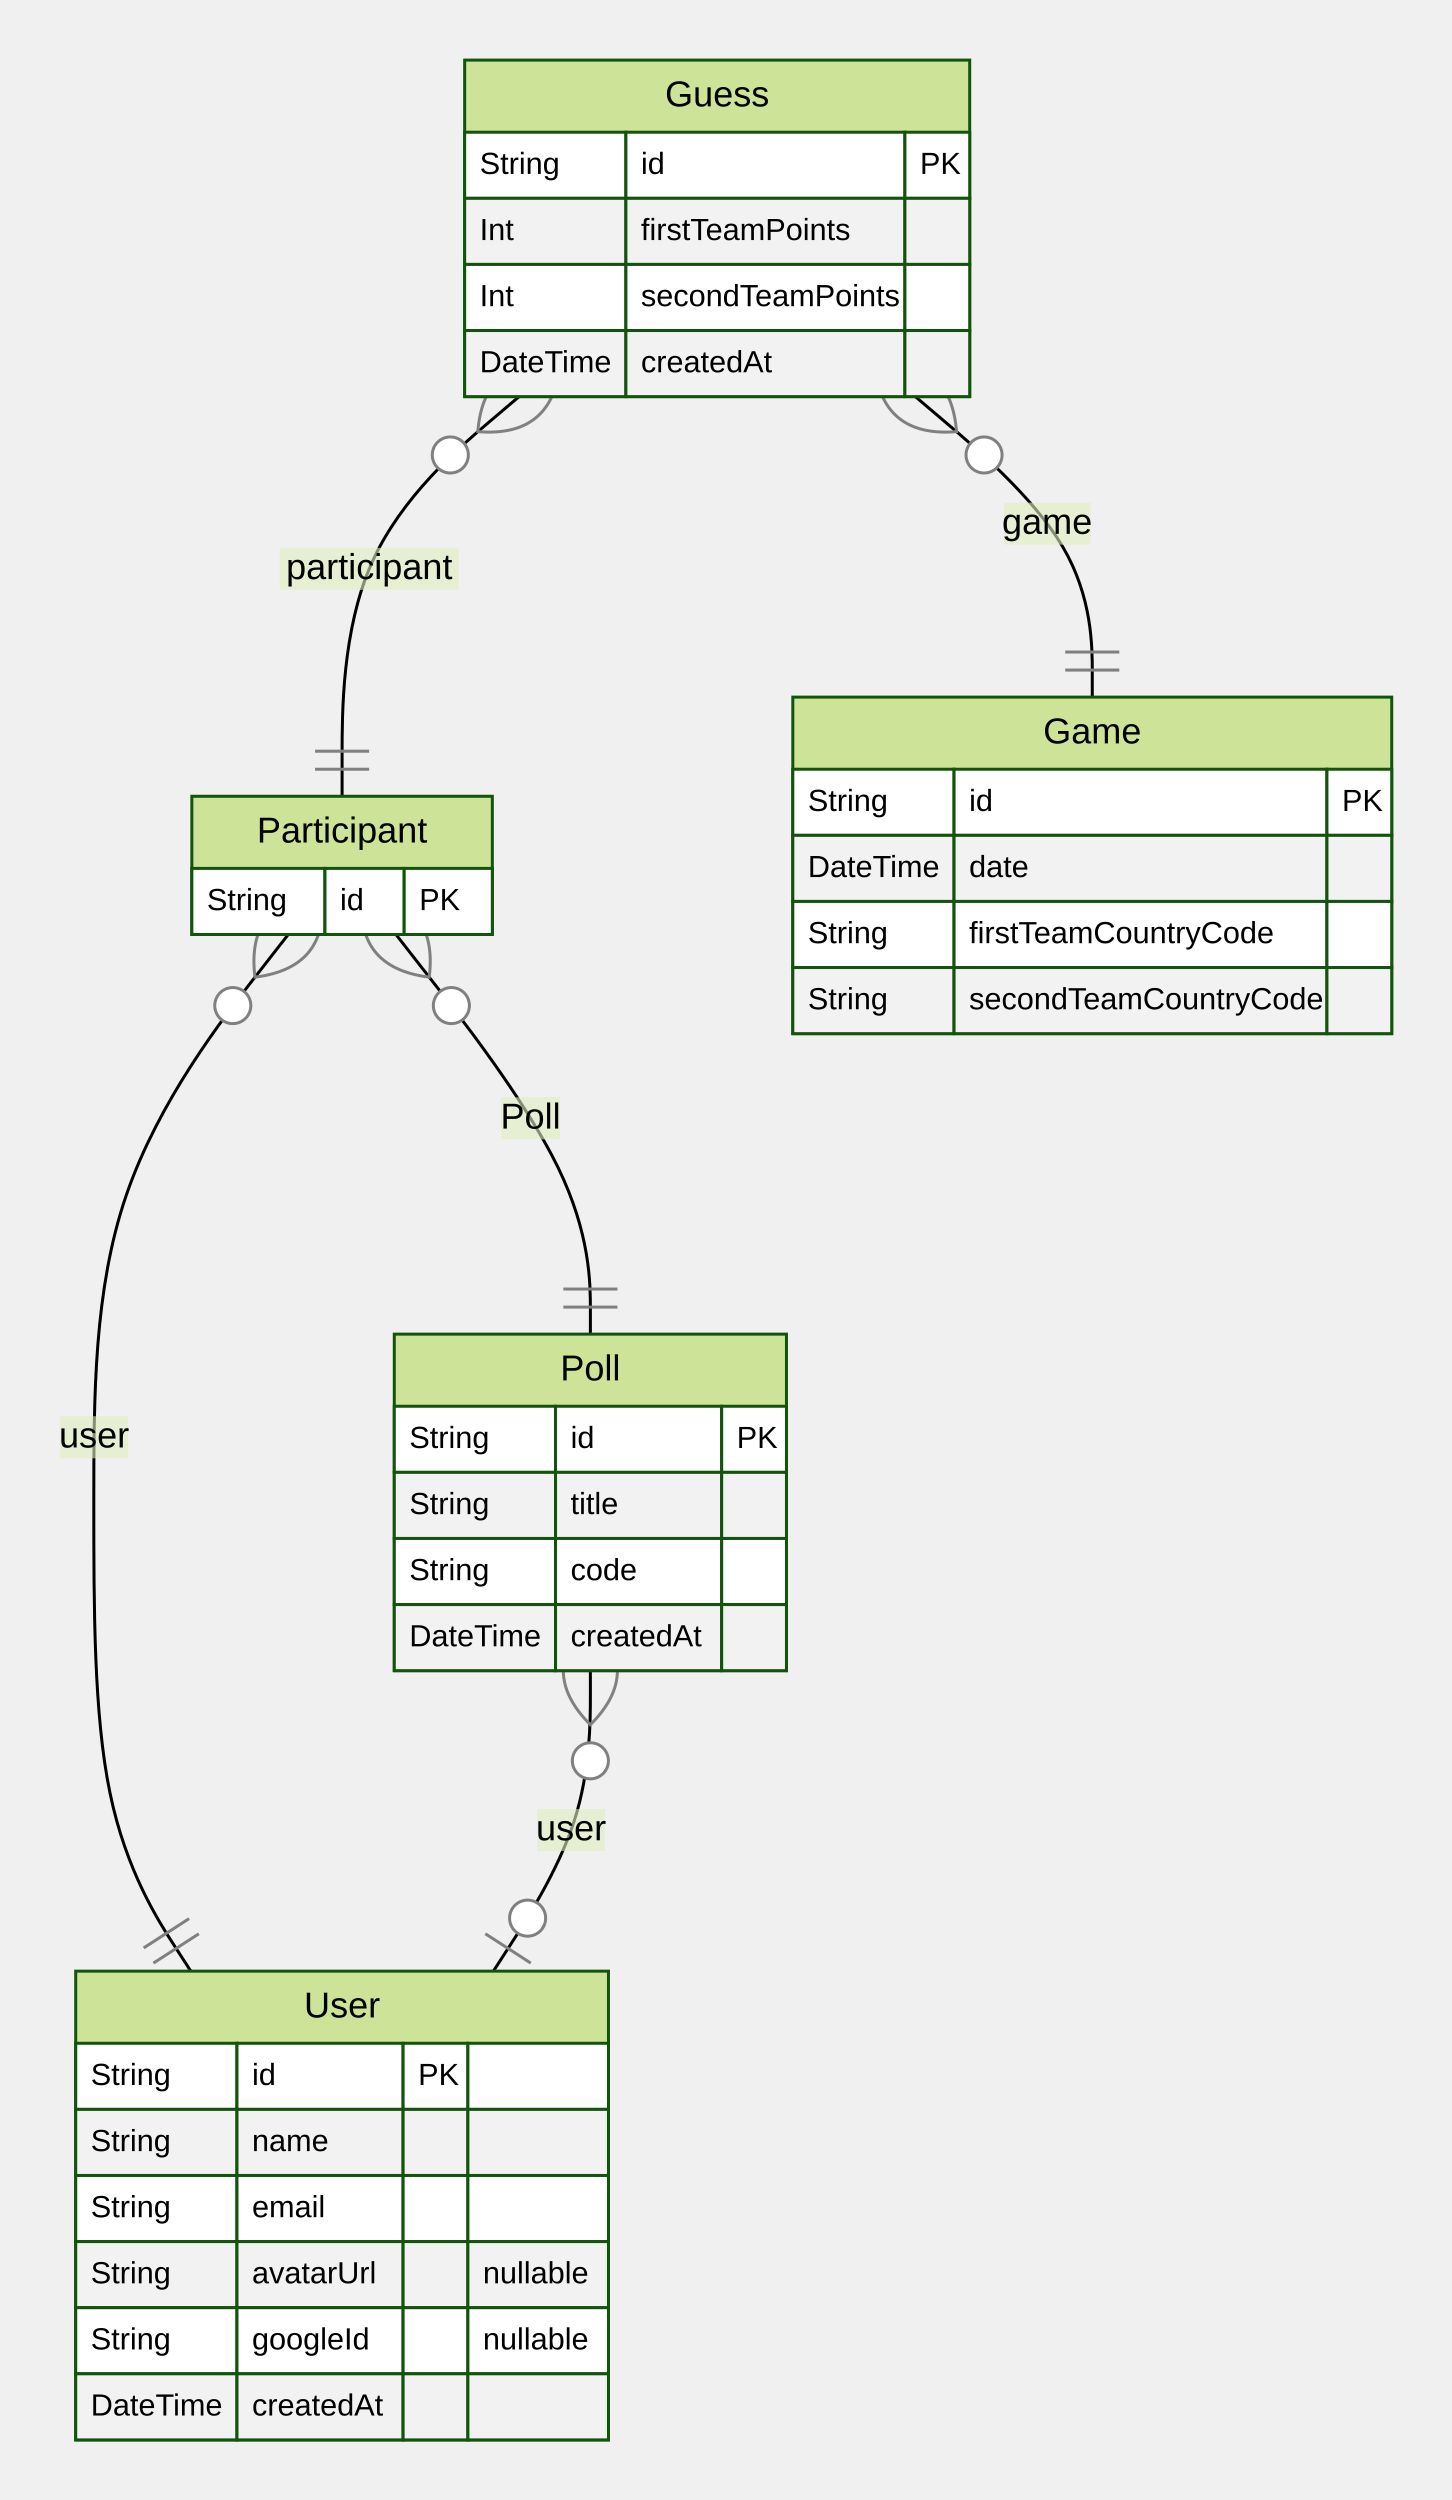
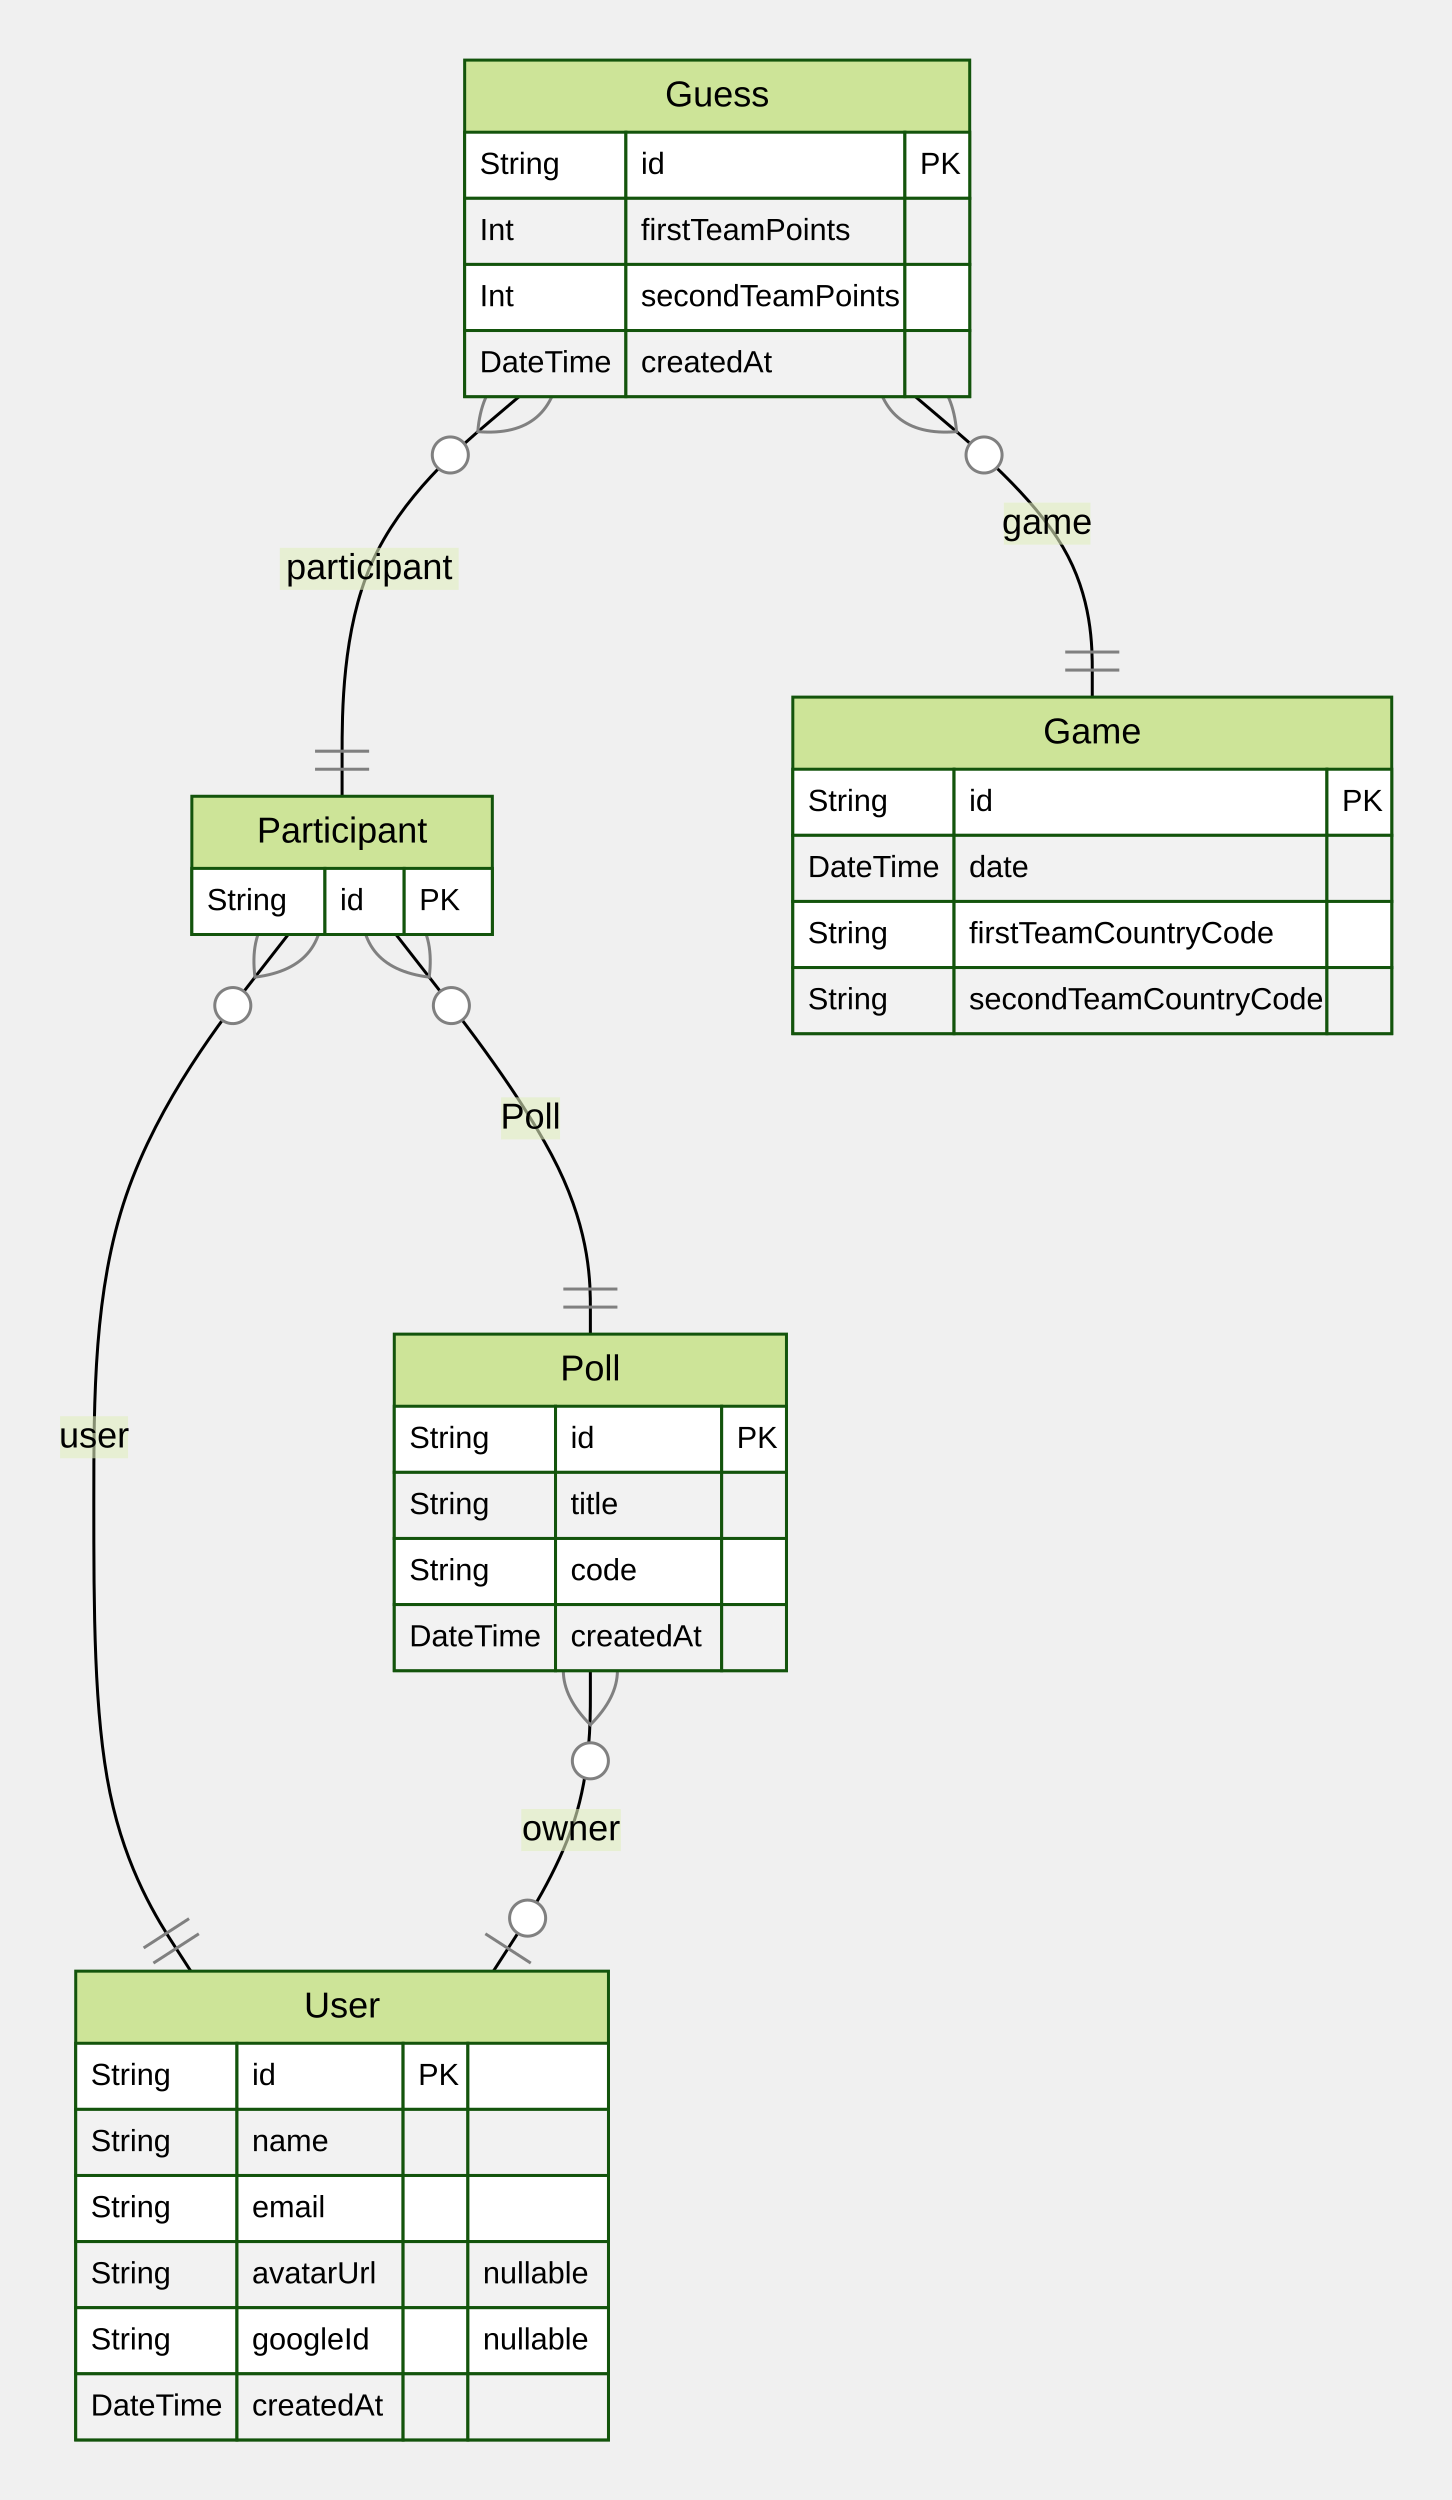
<svg xmlns="http://www.w3.org/2000/svg" aria-labelledby="chart-title-mermaid-0 chart-desc-mermaid-0" role="img" viewBox="-5.2 0 483.169 832" style="max-width: 483.169px; background-color: white;" width="100%" id="mermaid-0">
  <style>#mermaid-0 {font-family:"trebuchet ms",verdana,arial,sans-serif;font-size:16px;fill:#000000;}#mermaid-0 .error-icon{fill:#552222;}#mermaid-0 .error-text{fill:#552222;stroke:#552222;}#mermaid-0 .edge-thickness-normal{stroke-width:2px;}#mermaid-0 .edge-thickness-thick{stroke-width:3.5px;}#mermaid-0 .edge-pattern-solid{stroke-dasharray:0;}#mermaid-0 .edge-pattern-dashed{stroke-dasharray:3;}#mermaid-0 .edge-pattern-dotted{stroke-dasharray:2;}#mermaid-0 .marker{fill:#000000;stroke:#000000;}#mermaid-0 .marker.cross{stroke:#000000;}#mermaid-0 svg{font-family:"trebuchet ms",verdana,arial,sans-serif;font-size:16px;}#mermaid-0 .entityBox{fill:#cde498;stroke:#13540c;}#mermaid-0 .attributeBoxOdd{fill:#ffffff;stroke:#13540c;}#mermaid-0 .attributeBoxEven{fill:#f2f2f2;stroke:#13540c;}#mermaid-0 .relationshipLabelBox{fill:hsl(78.158, 58.462%, 84.51%);opacity:0.7;background-color:hsl(78.158, 58.462%, 84.51%);}#mermaid-0 .relationshipLabelBox rect{opacity:0.5;}#mermaid-0 .relationshipLine{stroke:#000000;}#mermaid-0 :root{--mermaid-font-family:"trebuchet ms",verdana,arial,sans-serif;}</style>
  <g />
  <defs>
    <marker orient="auto" markerHeight="18" markerWidth="18" refY="9" refX="0" id="ONLY_ONE_START">
      <path d="M9,0 L9,18 M15,0 L15,18" fill="none" stroke="gray" />
    </marker>
  </defs>
  <defs>
    <marker orient="auto" markerHeight="18" markerWidth="18" refY="9" refX="18" id="ONLY_ONE_END">
      <path d="M3,0 L3,18 M9,0 L9,18" fill="none" stroke="gray" />
    </marker>
  </defs>
  <defs>
    <marker orient="auto" markerHeight="18" markerWidth="30" refY="9" refX="0" id="ZERO_OR_ONE_START">
      <circle r="6" cy="9" cx="21" fill="white" stroke="gray" />
      <path d="M9,0 L9,18" fill="none" stroke="gray" />
    </marker>
  </defs>
  <defs>
    <marker orient="auto" markerHeight="18" markerWidth="30" refY="9" refX="30" id="ZERO_OR_ONE_END">
      <circle r="6" cy="9" cx="9" fill="white" stroke="gray" />
      <path d="M21,0 L21,18" fill="none" stroke="gray" />
    </marker>
  </defs>
  <defs>
    <marker orient="auto" markerHeight="36" markerWidth="45" refY="18" refX="18" id="ONE_OR_MORE_START">
      <path d="M0,18 Q 18,0 36,18 Q 18,36 0,18 M42,9 L42,27" fill="none" stroke="gray" />
    </marker>
  </defs>
  <defs>
    <marker orient="auto" markerHeight="36" markerWidth="45" refY="18" refX="27" id="ONE_OR_MORE_END">
      <path d="M3,9 L3,27 M9,18 Q27,0 45,18 Q27,36 9,18" fill="none" stroke="gray" />
    </marker>
  </defs>
  <defs>
    <marker orient="auto" markerHeight="36" markerWidth="57" refY="18" refX="18" id="ZERO_OR_MORE_START">
      <circle r="6" cy="18" cx="48" fill="white" stroke="gray" />
      <path d="M0,18 Q18,0 36,18 Q18,36 0,18" fill="none" stroke="gray" />
    </marker>
  </defs>
  <defs>
    <marker orient="auto" markerHeight="36" markerWidth="57" refY="18" refX="39" id="ZERO_OR_MORE_END">
      <circle r="6" cy="18" cx="9" fill="white" stroke="gray" />
      <path d="M21,18 Q39,0 57,18 Q39,36 21,18" fill="none" stroke="gray" />
    </marker>
  </defs>
  <path marker-start="url(#ZERO_OR_MORE_START)" marker-end="url(#ONLY_ONE_END)" fill="none" stroke="gray" d="M126.577,311L137.361,324.833C148.144,338.667,169.711,366.333,180.494,388.5C191.277,410.667,191.277,427.333,191.277,435.667L191.277,444" class="er relationshipLine" />
  <path marker-start="url(#ZERO_OR_MORE_START)" marker-end="url(#ONLY_ONE_END)" fill="none" stroke="gray" d="M90.72,311L79.936,324.833C69.153,338.667,47.586,366.333,36.803,397.833C26.02,429.333,26.02,464.667,26.02,500C26.02,535.333,26.02,570.667,31.399,596.667C36.779,622.667,47.537,639.333,52.917,647.667L58.296,656" class="er relationshipLine" />
  <path marker-start="url(#ZERO_OR_MORE_START)" marker-end="url(#ONLY_ONE_END)" fill="none" stroke="gray" d="M299.426,132L309.24,140.333C319.054,148.667,338.681,165.333,348.495,182C358.309,198.667,358.309,215.333,358.309,223.667L358.309,232" class="er relationshipLine" />
  <path marker-start="url(#ZERO_OR_MORE_START)" marker-end="url(#ONLY_ONE_END)" fill="none" stroke="gray" d="M167.531,132L157.717,140.333C147.903,148.667,128.276,165.333,118.462,187.5C108.648,209.667,108.648,237.333,108.648,251.167L108.648,265" class="er relationshipLine" />
  <path marker-start="url(#ZERO_OR_MORE_START)" marker-end="url(#ZERO_OR_ONE_END)" fill="none" stroke="gray" d="M191.277,556L191.277,564.333C191.277,572.667,191.277,589.333,185.898,606C180.518,622.667,169.759,639.333,164.38,647.667L159,656" class="er relationshipLine" />
  <g transform="translate(58.64844,265 )" id="Participant">
    <rect height="46" width="100" y="0" x="0" stroke="gray" fill-opacity="100%" fill="honeydew" class="er entityBox" />
    <text transform="translate(50,12)" style="font-family: &quot;trebuchet ms&quot;, verdana, arial, sans-serif;; font-size: 12px" text-anchor="middle" dominant-baseline="middle" y="0" x="0" id="entity-Participant" class="er entityLabel">Participant</text>
    <rect height="22" width="44.297" y="24" x="0" stroke="gray" fill-opacity="100%" fill="honeydew" class="er attributeBoxOdd" />
    <text transform="translate(5,35)" style="font-family: &quot;trebuchet ms&quot;, verdana, arial, sans-serif;; font-size: 10.2px" text-anchor="left" dominant-baseline="middle" y="0" x="0" id="entity-Participant-attr-1-type" class="er entityLabel">String</text>
    <rect height="22" width="26.367" y="24" x="44.297" stroke="gray" fill-opacity="100%" fill="honeydew" class="er attributeBoxOdd" />
    <text transform="translate(49.29688,35)" style="font-family: &quot;trebuchet ms&quot;, verdana, arial, sans-serif;; font-size: 10.2px" text-anchor="left" dominant-baseline="middle" y="0" x="0" id="entity-Participant-attr-1-name" class="er entityLabel">id</text>
    <rect height="22" width="29.336" y="24" x="70.664" stroke="gray" fill-opacity="100%" fill="honeydew" class="er attributeBoxOdd" />
    <text transform="translate(75.66406,35)" style="font-family: &quot;trebuchet ms&quot;, verdana, arial, sans-serif;; font-size: 10.2px" text-anchor="left" dominant-baseline="middle" y="0" x="0" id="entity-Participant-attr-1-key" class="er entityLabel">PK</text>
  </g>
  <g transform="translate(20,656 )" id="User">
    <rect height="156" width="177.297" y="0" x="0" stroke="gray" fill-opacity="100%" fill="honeydew" class="er entityBox" />
    <text transform="translate(88.64844,12)" style="font-family: &quot;trebuchet ms&quot;, verdana, arial, sans-serif;; font-size: 12px" text-anchor="middle" dominant-baseline="middle" y="0" x="0" id="entity-User" class="er entityLabel">User</text>
    <rect height="22" width="53.664" y="24" x="0" stroke="gray" fill-opacity="100%" fill="honeydew" class="er attributeBoxOdd" />
    <text transform="translate(5,35)" style="font-family: &quot;trebuchet ms&quot;, verdana, arial, sans-serif;; font-size: 10.2px" text-anchor="left" dominant-baseline="middle" y="0" x="0" id="entity-User-attr-1-type" class="er entityLabel">String</text>
    <rect height="22" width="55.289" y="24" x="53.664" stroke="gray" fill-opacity="100%" fill="honeydew" class="er attributeBoxOdd" />
    <text transform="translate(58.66406,35)" style="font-family: &quot;trebuchet ms&quot;, verdana, arial, sans-serif;; font-size: 10.2px" text-anchor="left" dominant-baseline="middle" y="0" x="0" id="entity-User-attr-1-name" class="er entityLabel">id</text>
    <rect height="22" width="21.562" y="24" x="108.953" stroke="gray" fill-opacity="100%" fill="honeydew" class="er attributeBoxOdd" />
    <text transform="translate(113.9531,35)" style="font-family: &quot;trebuchet ms&quot;, verdana, arial, sans-serif;; font-size: 10.2px" text-anchor="left" dominant-baseline="middle" y="0" x="0" id="entity-User-attr-1-key" class="er entityLabel">PK</text>
    <rect height="22" width="46.781" y="24" x="130.516" stroke="gray" fill-opacity="100%" fill="honeydew" class="er attributeBoxOdd" />
    <text transform="translate(135.5156,35)" style="font-family: &quot;trebuchet ms&quot;, verdana, arial, sans-serif;; font-size: 10.2px" text-anchor="left" dominant-baseline="middle" y="0" x="0" id="entity-User-attr-1-comment" class="er entityLabel" />
    <rect height="22" width="53.664" y="46" x="0" stroke="gray" fill-opacity="100%" fill="honeydew" class="er attributeBoxEven" />
    <text transform="translate(5,57)" style="font-family: &quot;trebuchet ms&quot;, verdana, arial, sans-serif;; font-size: 10.2px" text-anchor="left" dominant-baseline="middle" y="0" x="0" id="entity-User-attr-2-type" class="er entityLabel">String</text>
    <rect height="22" width="55.289" y="46" x="53.664" stroke="gray" fill-opacity="100%" fill="honeydew" class="er attributeBoxEven" />
    <text transform="translate(58.66406,57)" style="font-family: &quot;trebuchet ms&quot;, verdana, arial, sans-serif;; font-size: 10.2px" text-anchor="left" dominant-baseline="middle" y="0" x="0" id="entity-User-attr-2-name" class="er entityLabel">name</text>
    <rect height="22" width="21.562" y="46" x="108.953" stroke="gray" fill-opacity="100%" fill="honeydew" class="er attributeBoxEven" />
    <text transform="translate(113.9531,57)" style="font-family: &quot;trebuchet ms&quot;, verdana, arial, sans-serif;; font-size: 10.2px" text-anchor="left" dominant-baseline="middle" y="0" x="0" id="entity-User-attr-2-key" class="er entityLabel" />
    <rect height="22" width="46.781" y="46" x="130.516" stroke="gray" fill-opacity="100%" fill="honeydew" class="er attributeBoxEven" />
    <text transform="translate(135.5156,57)" style="font-family: &quot;trebuchet ms&quot;, verdana, arial, sans-serif;; font-size: 10.2px" text-anchor="left" dominant-baseline="middle" y="0" x="0" id="entity-User-attr-2-comment" class="er entityLabel" />
    <rect height="22" width="53.664" y="68" x="0" stroke="gray" fill-opacity="100%" fill="honeydew" class="er attributeBoxOdd" />
    <text transform="translate(5,79)" style="font-family: &quot;trebuchet ms&quot;, verdana, arial, sans-serif;; font-size: 10.2px" text-anchor="left" dominant-baseline="middle" y="0" x="0" id="entity-User-attr-3-type" class="er entityLabel">String</text>
    <rect height="22" width="55.289" y="68" x="53.664" stroke="gray" fill-opacity="100%" fill="honeydew" class="er attributeBoxOdd" />
    <text transform="translate(58.66406,79)" style="font-family: &quot;trebuchet ms&quot;, verdana, arial, sans-serif;; font-size: 10.2px" text-anchor="left" dominant-baseline="middle" y="0" x="0" id="entity-User-attr-3-name" class="er entityLabel">email</text>
    <rect height="22" width="21.562" y="68" x="108.953" stroke="gray" fill-opacity="100%" fill="honeydew" class="er attributeBoxOdd" />
    <text transform="translate(113.9531,79)" style="font-family: &quot;trebuchet ms&quot;, verdana, arial, sans-serif;; font-size: 10.2px" text-anchor="left" dominant-baseline="middle" y="0" x="0" id="entity-User-attr-3-key" class="er entityLabel" />
    <rect height="22" width="46.781" y="68" x="130.516" stroke="gray" fill-opacity="100%" fill="honeydew" class="er attributeBoxOdd" />
    <text transform="translate(135.5156,79)" style="font-family: &quot;trebuchet ms&quot;, verdana, arial, sans-serif;; font-size: 10.2px" text-anchor="left" dominant-baseline="middle" y="0" x="0" id="entity-User-attr-3-comment" class="er entityLabel" />
    <rect height="22" width="53.664" y="90" x="0" stroke="gray" fill-opacity="100%" fill="honeydew" class="er attributeBoxEven" />
    <text transform="translate(5,101)" style="font-family: &quot;trebuchet ms&quot;, verdana, arial, sans-serif;; font-size: 10.2px" text-anchor="left" dominant-baseline="middle" y="0" x="0" id="entity-User-attr-4-type" class="er entityLabel">String</text>
    <rect height="22" width="55.289" y="90" x="53.664" stroke="gray" fill-opacity="100%" fill="honeydew" class="er attributeBoxEven" />
    <text transform="translate(58.66406,101)" style="font-family: &quot;trebuchet ms&quot;, verdana, arial, sans-serif;; font-size: 10.2px" text-anchor="left" dominant-baseline="middle" y="0" x="0" id="entity-User-attr-4-name" class="er entityLabel">avatarUrl</text>
    <rect height="22" width="21.562" y="90" x="108.953" stroke="gray" fill-opacity="100%" fill="honeydew" class="er attributeBoxEven" />
    <text transform="translate(113.9531,101)" style="font-family: &quot;trebuchet ms&quot;, verdana, arial, sans-serif;; font-size: 10.2px" text-anchor="left" dominant-baseline="middle" y="0" x="0" id="entity-User-attr-4-key" class="er entityLabel" />
    <rect height="22" width="46.781" y="90" x="130.516" stroke="gray" fill-opacity="100%" fill="honeydew" class="er attributeBoxEven" />
    <text transform="translate(135.5156,101)" style="font-family: &quot;trebuchet ms&quot;, verdana, arial, sans-serif;; font-size: 10.2px" text-anchor="left" dominant-baseline="middle" y="0" x="0" id="entity-User-attr-4-comment" class="er entityLabel">nullable</text>
    <rect height="22" width="53.664" y="112" x="0" stroke="gray" fill-opacity="100%" fill="honeydew" class="er attributeBoxOdd" />
    <text transform="translate(5,123)" style="font-family: &quot;trebuchet ms&quot;, verdana, arial, sans-serif;; font-size: 10.2px" text-anchor="left" dominant-baseline="middle" y="0" x="0" id="entity-User-attr-5-type" class="er entityLabel">String</text>
    <rect height="22" width="55.289" y="112" x="53.664" stroke="gray" fill-opacity="100%" fill="honeydew" class="er attributeBoxOdd" />
    <text transform="translate(58.66406,123)" style="font-family: &quot;trebuchet ms&quot;, verdana, arial, sans-serif;; font-size: 10.2px" text-anchor="left" dominant-baseline="middle" y="0" x="0" id="entity-User-attr-5-name" class="er entityLabel">googleId</text>
    <rect height="22" width="21.562" y="112" x="108.953" stroke="gray" fill-opacity="100%" fill="honeydew" class="er attributeBoxOdd" />
    <text transform="translate(113.9531,123)" style="font-family: &quot;trebuchet ms&quot;, verdana, arial, sans-serif;; font-size: 10.2px" text-anchor="left" dominant-baseline="middle" y="0" x="0" id="entity-User-attr-5-key" class="er entityLabel" />
    <rect height="22" width="46.781" y="112" x="130.516" stroke="gray" fill-opacity="100%" fill="honeydew" class="er attributeBoxOdd" />
    <text transform="translate(135.5156,123)" style="font-family: &quot;trebuchet ms&quot;, verdana, arial, sans-serif;; font-size: 10.2px" text-anchor="left" dominant-baseline="middle" y="0" x="0" id="entity-User-attr-5-comment" class="er entityLabel">nullable</text>
    <rect height="22" width="53.664" y="134" x="0" stroke="gray" fill-opacity="100%" fill="honeydew" class="er attributeBoxEven" />
    <text transform="translate(5,145)" style="font-family: &quot;trebuchet ms&quot;, verdana, arial, sans-serif;; font-size: 10.2px" text-anchor="left" dominant-baseline="middle" y="0" x="0" id="entity-User-attr-6-type" class="er entityLabel">DateTime</text>
    <rect height="22" width="55.289" y="134" x="53.664" stroke="gray" fill-opacity="100%" fill="honeydew" class="er attributeBoxEven" />
    <text transform="translate(58.66406,145)" style="font-family: &quot;trebuchet ms&quot;, verdana, arial, sans-serif;; font-size: 10.2px" text-anchor="left" dominant-baseline="middle" y="0" x="0" id="entity-User-attr-6-name" class="er entityLabel">createdAt</text>
    <rect height="22" width="21.562" y="134" x="108.953" stroke="gray" fill-opacity="100%" fill="honeydew" class="er attributeBoxEven" />
    <text transform="translate(113.9531,145)" style="font-family: &quot;trebuchet ms&quot;, verdana, arial, sans-serif;; font-size: 10.2px" text-anchor="left" dominant-baseline="middle" y="0" x="0" id="entity-User-attr-6-key" class="er entityLabel" />
    <rect height="22" width="46.781" y="134" x="130.516" stroke="gray" fill-opacity="100%" fill="honeydew" class="er attributeBoxEven" />
    <text transform="translate(135.5156,145)" style="font-family: &quot;trebuchet ms&quot;, verdana, arial, sans-serif;; font-size: 10.2px" text-anchor="left" dominant-baseline="middle" y="0" x="0" id="entity-User-attr-6-comment" class="er entityLabel" />
  </g>
  <g transform="translate(258.6484,232 )" id="Game">
    <rect height="112" width="199.32" y="0" x="0" stroke="gray" fill-opacity="100%" fill="honeydew" class="er entityBox" />
    <text transform="translate(99.66016,12)" style="font-family: &quot;trebuchet ms&quot;, verdana, arial, sans-serif;; font-size: 12px" text-anchor="middle" dominant-baseline="middle" y="0" x="0" id="entity-Game" class="er entityLabel">Game</text>
    <rect height="22" width="53.664" y="24" x="0" stroke="gray" fill-opacity="100%" fill="honeydew" class="er attributeBoxOdd" />
    <text transform="translate(5,35)" style="font-family: &quot;trebuchet ms&quot;, verdana, arial, sans-serif;; font-size: 10.2px" text-anchor="left" dominant-baseline="middle" y="0" x="0" id="entity-Game-attr-1-type" class="er entityLabel">String</text>
    <rect height="22" width="124.094" y="24" x="53.664" stroke="gray" fill-opacity="100%" fill="honeydew" class="er attributeBoxOdd" />
    <text transform="translate(58.66406,35)" style="font-family: &quot;trebuchet ms&quot;, verdana, arial, sans-serif;; font-size: 10.2px" text-anchor="left" dominant-baseline="middle" y="0" x="0" id="entity-Game-attr-1-name" class="er entityLabel">id</text>
    <rect height="22" width="21.562" y="24" x="177.758" stroke="gray" fill-opacity="100%" fill="honeydew" class="er attributeBoxOdd" />
    <text transform="translate(182.7578,35)" style="font-family: &quot;trebuchet ms&quot;, verdana, arial, sans-serif;; font-size: 10.2px" text-anchor="left" dominant-baseline="middle" y="0" x="0" id="entity-Game-attr-1-key" class="er entityLabel">PK</text>
    <rect height="22" width="53.664" y="46" x="0" stroke="gray" fill-opacity="100%" fill="honeydew" class="er attributeBoxEven" />
    <text transform="translate(5,57)" style="font-family: &quot;trebuchet ms&quot;, verdana, arial, sans-serif;; font-size: 10.2px" text-anchor="left" dominant-baseline="middle" y="0" x="0" id="entity-Game-attr-2-type" class="er entityLabel">DateTime</text>
    <rect height="22" width="124.094" y="46" x="53.664" stroke="gray" fill-opacity="100%" fill="honeydew" class="er attributeBoxEven" />
    <text transform="translate(58.66406,57)" style="font-family: &quot;trebuchet ms&quot;, verdana, arial, sans-serif;; font-size: 10.2px" text-anchor="left" dominant-baseline="middle" y="0" x="0" id="entity-Game-attr-2-name" class="er entityLabel">date</text>
    <rect height="22" width="21.562" y="46" x="177.758" stroke="gray" fill-opacity="100%" fill="honeydew" class="er attributeBoxEven" />
    <text transform="translate(182.7578,57)" style="font-family: &quot;trebuchet ms&quot;, verdana, arial, sans-serif;; font-size: 10.2px" text-anchor="left" dominant-baseline="middle" y="0" x="0" id="entity-Game-attr-2-key" class="er entityLabel" />
    <rect height="22" width="53.664" y="68" x="0" stroke="gray" fill-opacity="100%" fill="honeydew" class="er attributeBoxOdd" />
    <text transform="translate(5,79)" style="font-family: &quot;trebuchet ms&quot;, verdana, arial, sans-serif;; font-size: 10.2px" text-anchor="left" dominant-baseline="middle" y="0" x="0" id="entity-Game-attr-3-type" class="er entityLabel">String</text>
    <rect height="22" width="124.094" y="68" x="53.664" stroke="gray" fill-opacity="100%" fill="honeydew" class="er attributeBoxOdd" />
    <text transform="translate(58.66406,79)" style="font-family: &quot;trebuchet ms&quot;, verdana, arial, sans-serif;; font-size: 10.2px" text-anchor="left" dominant-baseline="middle" y="0" x="0" id="entity-Game-attr-3-name" class="er entityLabel">firstTeamCountryCode</text>
    <rect height="22" width="21.562" y="68" x="177.758" stroke="gray" fill-opacity="100%" fill="honeydew" class="er attributeBoxOdd" />
    <text transform="translate(182.7578,79)" style="font-family: &quot;trebuchet ms&quot;, verdana, arial, sans-serif;; font-size: 10.2px" text-anchor="left" dominant-baseline="middle" y="0" x="0" id="entity-Game-attr-3-key" class="er entityLabel" />
    <rect height="22" width="53.664" y="90" x="0" stroke="gray" fill-opacity="100%" fill="honeydew" class="er attributeBoxEven" />
    <text transform="translate(5,101)" style="font-family: &quot;trebuchet ms&quot;, verdana, arial, sans-serif;; font-size: 10.2px" text-anchor="left" dominant-baseline="middle" y="0" x="0" id="entity-Game-attr-4-type" class="er entityLabel">String</text>
    <rect height="22" width="124.094" y="90" x="53.664" stroke="gray" fill-opacity="100%" fill="honeydew" class="er attributeBoxEven" />
    <text transform="translate(58.66406,101)" style="font-family: &quot;trebuchet ms&quot;, verdana, arial, sans-serif;; font-size: 10.2px" text-anchor="left" dominant-baseline="middle" y="0" x="0" id="entity-Game-attr-4-name" class="er entityLabel">secondTeamCountryCode</text>
    <rect height="22" width="21.562" y="90" x="177.758" stroke="gray" fill-opacity="100%" fill="honeydew" class="er attributeBoxEven" />
    <text transform="translate(182.7578,101)" style="font-family: &quot;trebuchet ms&quot;, verdana, arial, sans-serif;; font-size: 10.2px" text-anchor="left" dominant-baseline="middle" y="0" x="0" id="entity-Game-attr-4-key" class="er entityLabel" />
  </g>
  <g transform="translate(149.4395,20 )" id="Guess">
    <rect height="112" width="168.078" y="0" x="0" stroke="gray" fill-opacity="100%" fill="honeydew" class="er entityBox" />
    <text transform="translate(84.03906,12)" style="font-family: &quot;trebuchet ms&quot;, verdana, arial, sans-serif;; font-size: 12px" text-anchor="middle" dominant-baseline="middle" y="0" x="0" id="entity-Guess" class="er entityLabel">Guess</text>
    <rect height="22" width="53.664" y="24" x="0" stroke="gray" fill-opacity="100%" fill="honeydew" class="er attributeBoxOdd" />
    <text transform="translate(5,35)" style="font-family: &quot;trebuchet ms&quot;, verdana, arial, sans-serif;; font-size: 10.2px" text-anchor="left" dominant-baseline="middle" y="0" x="0" id="entity-Guess-attr-1-type" class="er entityLabel">String</text>
    <rect height="22" width="92.852" y="24" x="53.664" stroke="gray" fill-opacity="100%" fill="honeydew" class="er attributeBoxOdd" />
    <text transform="translate(58.66406,35)" style="font-family: &quot;trebuchet ms&quot;, verdana, arial, sans-serif;; font-size: 10.2px" text-anchor="left" dominant-baseline="middle" y="0" x="0" id="entity-Guess-attr-1-name" class="er entityLabel">id</text>
    <rect height="22" width="21.562" y="24" x="146.516" stroke="gray" fill-opacity="100%" fill="honeydew" class="er attributeBoxOdd" />
    <text transform="translate(151.5156,35)" style="font-family: &quot;trebuchet ms&quot;, verdana, arial, sans-serif;; font-size: 10.2px" text-anchor="left" dominant-baseline="middle" y="0" x="0" id="entity-Guess-attr-1-key" class="er entityLabel">PK</text>
    <rect height="22" width="53.664" y="46" x="0" stroke="gray" fill-opacity="100%" fill="honeydew" class="er attributeBoxEven" />
    <text transform="translate(5,57)" style="font-family: &quot;trebuchet ms&quot;, verdana, arial, sans-serif;; font-size: 10.2px" text-anchor="left" dominant-baseline="middle" y="0" x="0" id="entity-Guess-attr-2-type" class="er entityLabel">Int</text>
    <rect height="22" width="92.852" y="46" x="53.664" stroke="gray" fill-opacity="100%" fill="honeydew" class="er attributeBoxEven" />
    <text transform="translate(58.66406,57)" style="font-family: &quot;trebuchet ms&quot;, verdana, arial, sans-serif;; font-size: 10.2px" text-anchor="left" dominant-baseline="middle" y="0" x="0" id="entity-Guess-attr-2-name" class="er entityLabel">firstTeamPoints</text>
    <rect height="22" width="21.562" y="46" x="146.516" stroke="gray" fill-opacity="100%" fill="honeydew" class="er attributeBoxEven" />
    <text transform="translate(151.5156,57)" style="font-family: &quot;trebuchet ms&quot;, verdana, arial, sans-serif;; font-size: 10.2px" text-anchor="left" dominant-baseline="middle" y="0" x="0" id="entity-Guess-attr-2-key" class="er entityLabel" />
    <rect height="22" width="53.664" y="68" x="0" stroke="gray" fill-opacity="100%" fill="honeydew" class="er attributeBoxOdd" />
    <text transform="translate(5,79)" style="font-family: &quot;trebuchet ms&quot;, verdana, arial, sans-serif;; font-size: 10.2px" text-anchor="left" dominant-baseline="middle" y="0" x="0" id="entity-Guess-attr-3-type" class="er entityLabel">Int</text>
    <rect height="22" width="92.852" y="68" x="53.664" stroke="gray" fill-opacity="100%" fill="honeydew" class="er attributeBoxOdd" />
    <text transform="translate(58.66406,79)" style="font-family: &quot;trebuchet ms&quot;, verdana, arial, sans-serif;; font-size: 10.2px" text-anchor="left" dominant-baseline="middle" y="0" x="0" id="entity-Guess-attr-3-name" class="er entityLabel">secondTeamPoints</text>
    <rect height="22" width="21.562" y="68" x="146.516" stroke="gray" fill-opacity="100%" fill="honeydew" class="er attributeBoxOdd" />
    <text transform="translate(151.5156,79)" style="font-family: &quot;trebuchet ms&quot;, verdana, arial, sans-serif;; font-size: 10.2px" text-anchor="left" dominant-baseline="middle" y="0" x="0" id="entity-Guess-attr-3-key" class="er entityLabel" />
    <rect height="22" width="53.664" y="90" x="0" stroke="gray" fill-opacity="100%" fill="honeydew" class="er attributeBoxEven" />
    <text transform="translate(5,101)" style="font-family: &quot;trebuchet ms&quot;, verdana, arial, sans-serif;; font-size: 10.2px" text-anchor="left" dominant-baseline="middle" y="0" x="0" id="entity-Guess-attr-4-type" class="er entityLabel">DateTime</text>
    <rect height="22" width="92.852" y="90" x="53.664" stroke="gray" fill-opacity="100%" fill="honeydew" class="er attributeBoxEven" />
    <text transform="translate(58.66406,101)" style="font-family: &quot;trebuchet ms&quot;, verdana, arial, sans-serif;; font-size: 10.2px" text-anchor="left" dominant-baseline="middle" y="0" x="0" id="entity-Guess-attr-4-name" class="er entityLabel">createdAt</text>
    <rect height="22" width="21.562" y="90" x="146.516" stroke="gray" fill-opacity="100%" fill="honeydew" class="er attributeBoxEven" />
    <text transform="translate(151.5156,101)" style="font-family: &quot;trebuchet ms&quot;, verdana, arial, sans-serif;; font-size: 10.2px" text-anchor="left" dominant-baseline="middle" y="0" x="0" id="entity-Guess-attr-4-key" class="er entityLabel" />
  </g>
  <g transform="translate(126.0195,444 )" id="Poll">
    <rect height="112" width="130.516" y="0" x="0" stroke="gray" fill-opacity="100%" fill="honeydew" class="er entityBox" />
    <text transform="translate(65.25781,12)" style="font-family: &quot;trebuchet ms&quot;, verdana, arial, sans-serif;; font-size: 12px" text-anchor="middle" dominant-baseline="middle" y="0" x="0" id="entity-Poll" class="er entityLabel">Poll</text>
    <rect height="22" width="53.664" y="24" x="0" stroke="gray" fill-opacity="100%" fill="honeydew" class="er attributeBoxOdd" />
    <text transform="translate(5,35)" style="font-family: &quot;trebuchet ms&quot;, verdana, arial, sans-serif;; font-size: 10.2px" text-anchor="left" dominant-baseline="middle" y="0" x="0" id="entity-Poll-attr-1-type" class="er entityLabel">String</text>
    <rect height="22" width="55.289" y="24" x="53.664" stroke="gray" fill-opacity="100%" fill="honeydew" class="er attributeBoxOdd" />
    <text transform="translate(58.66406,35)" style="font-family: &quot;trebuchet ms&quot;, verdana, arial, sans-serif;; font-size: 10.2px" text-anchor="left" dominant-baseline="middle" y="0" x="0" id="entity-Poll-attr-1-name" class="er entityLabel">id</text>
    <rect height="22" width="21.562" y="24" x="108.953" stroke="gray" fill-opacity="100%" fill="honeydew" class="er attributeBoxOdd" />
    <text transform="translate(113.9531,35)" style="font-family: &quot;trebuchet ms&quot;, verdana, arial, sans-serif;; font-size: 10.2px" text-anchor="left" dominant-baseline="middle" y="0" x="0" id="entity-Poll-attr-1-key" class="er entityLabel">PK</text>
    <rect height="22" width="53.664" y="46" x="0" stroke="gray" fill-opacity="100%" fill="honeydew" class="er attributeBoxEven" />
    <text transform="translate(5,57)" style="font-family: &quot;trebuchet ms&quot;, verdana, arial, sans-serif;; font-size: 10.2px" text-anchor="left" dominant-baseline="middle" y="0" x="0" id="entity-Poll-attr-2-type" class="er entityLabel">String</text>
    <rect height="22" width="55.289" y="46" x="53.664" stroke="gray" fill-opacity="100%" fill="honeydew" class="er attributeBoxEven" />
    <text transform="translate(58.66406,57)" style="font-family: &quot;trebuchet ms&quot;, verdana, arial, sans-serif;; font-size: 10.2px" text-anchor="left" dominant-baseline="middle" y="0" x="0" id="entity-Poll-attr-2-name" class="er entityLabel">title</text>
    <rect height="22" width="21.562" y="46" x="108.953" stroke="gray" fill-opacity="100%" fill="honeydew" class="er attributeBoxEven" />
    <text transform="translate(113.9531,57)" style="font-family: &quot;trebuchet ms&quot;, verdana, arial, sans-serif;; font-size: 10.2px" text-anchor="left" dominant-baseline="middle" y="0" x="0" id="entity-Poll-attr-2-key" class="er entityLabel" />
    <rect height="22" width="53.664" y="68" x="0" stroke="gray" fill-opacity="100%" fill="honeydew" class="er attributeBoxOdd" />
    <text transform="translate(5,79)" style="font-family: &quot;trebuchet ms&quot;, verdana, arial, sans-serif;; font-size: 10.2px" text-anchor="left" dominant-baseline="middle" y="0" x="0" id="entity-Poll-attr-3-type" class="er entityLabel">String</text>
    <rect height="22" width="55.289" y="68" x="53.664" stroke="gray" fill-opacity="100%" fill="honeydew" class="er attributeBoxOdd" />
    <text transform="translate(58.66406,79)" style="font-family: &quot;trebuchet ms&quot;, verdana, arial, sans-serif;; font-size: 10.2px" text-anchor="left" dominant-baseline="middle" y="0" x="0" id="entity-Poll-attr-3-name" class="er entityLabel">code</text>
    <rect height="22" width="21.562" y="68" x="108.953" stroke="gray" fill-opacity="100%" fill="honeydew" class="er attributeBoxOdd" />
    <text transform="translate(113.9531,79)" style="font-family: &quot;trebuchet ms&quot;, verdana, arial, sans-serif;; font-size: 10.2px" text-anchor="left" dominant-baseline="middle" y="0" x="0" id="entity-Poll-attr-3-key" class="er entityLabel" />
    <rect height="22" width="53.664" y="90" x="0" stroke="gray" fill-opacity="100%" fill="honeydew" class="er attributeBoxEven" />
    <text transform="translate(5,101)" style="font-family: &quot;trebuchet ms&quot;, verdana, arial, sans-serif;; font-size: 10.2px" text-anchor="left" dominant-baseline="middle" y="0" x="0" id="entity-Poll-attr-4-type" class="er entityLabel">DateTime</text>
    <rect height="22" width="55.289" y="90" x="53.664" stroke="gray" fill-opacity="100%" fill="honeydew" class="er attributeBoxEven" />
    <text transform="translate(58.66406,101)" style="font-family: &quot;trebuchet ms&quot;, verdana, arial, sans-serif;; font-size: 10.2px" text-anchor="left" dominant-baseline="middle" y="0" x="0" id="entity-Poll-attr-4-name" class="er entityLabel">createdAt</text>
    <rect height="22" width="21.562" y="90" x="108.953" stroke="gray" fill-opacity="100%" fill="honeydew" class="er attributeBoxEven" />
    <text transform="translate(113.9531,101)" style="font-family: &quot;trebuchet ms&quot;, verdana, arial, sans-serif;; font-size: 10.2px" text-anchor="left" dominant-baseline="middle" y="0" x="0" id="entity-Poll-attr-4-key" class="er entityLabel" />
  </g>
  <rect fill-opacity="85%" fill="white" height="14" width="19.648" y="365.194" x="161.549" class="er relationshipLabelBox" />
  <text style="font-family: &quot;trebuchet ms&quot;, verdana, arial, sans-serif;; font-size: 12px" dominant-baseline="middle" text-anchor="middle" y="372.194" x="171.374" id="rel1" class="er relationshipLabel">Poll</text>
  <rect fill-opacity="85%" fill="white" height="14" width="22.625" y="471.319" x="14.8" class="er relationshipLabelBox" />
  <text style="font-family: &quot;trebuchet ms&quot;, verdana, arial, sans-serif;; font-size: 12px" dominant-baseline="middle" text-anchor="middle" y="478.319" x="26.112" id="rel2" class="er relationshipLabel">user</text>
  <rect fill-opacity="85%" fill="white" height="14" width="28.836" y="167.262" x="328.865" class="er relationshipLabelBox" />
  <text style="font-family: &quot;trebuchet ms&quot;, verdana, arial, sans-serif;; font-size: 12px" dominant-baseline="middle" text-anchor="middle" y="174.262" x="343.283" id="rel3" class="er relationshipLabel">game</text>
  <rect fill-opacity="85%" fill="white" height="14" width="59.508" y="182.313" x="87.932" class="er relationshipLabelBox" />
  <text style="font-family: &quot;trebuchet ms&quot;, verdana, arial, sans-serif;; font-size: 12px" dominant-baseline="middle" text-anchor="middle" y="189.313" x="117.686" id="rel4" class="er relationshipLabel">participant</text>
-   <rect fill-opacity="85%" fill="white" height="14" width="22.625" y="602.037" x="173.547" class="er relationshipLabelBox" />
-   <text style="font-family: &quot;trebuchet ms&quot;, verdana, arial, sans-serif;; font-size: 12px" dominant-baseline="middle" text-anchor="middle" y="609.037" x="184.86" id="rel5" class="er relationshipLabel">user</text>
+   <rect fill-opacity="85%" fill="white" height="14" width="33.141" y="602.037" x="168.289" class="er relationshipLabelBox" />
+   <text style="font-family: &quot;trebuchet ms&quot;, verdana, arial, sans-serif;; font-size: 12px" dominant-baseline="middle" text-anchor="middle" y="609.037" x="184.86" id="rel5" class="er relationshipLabel">owner</text>
</svg>
